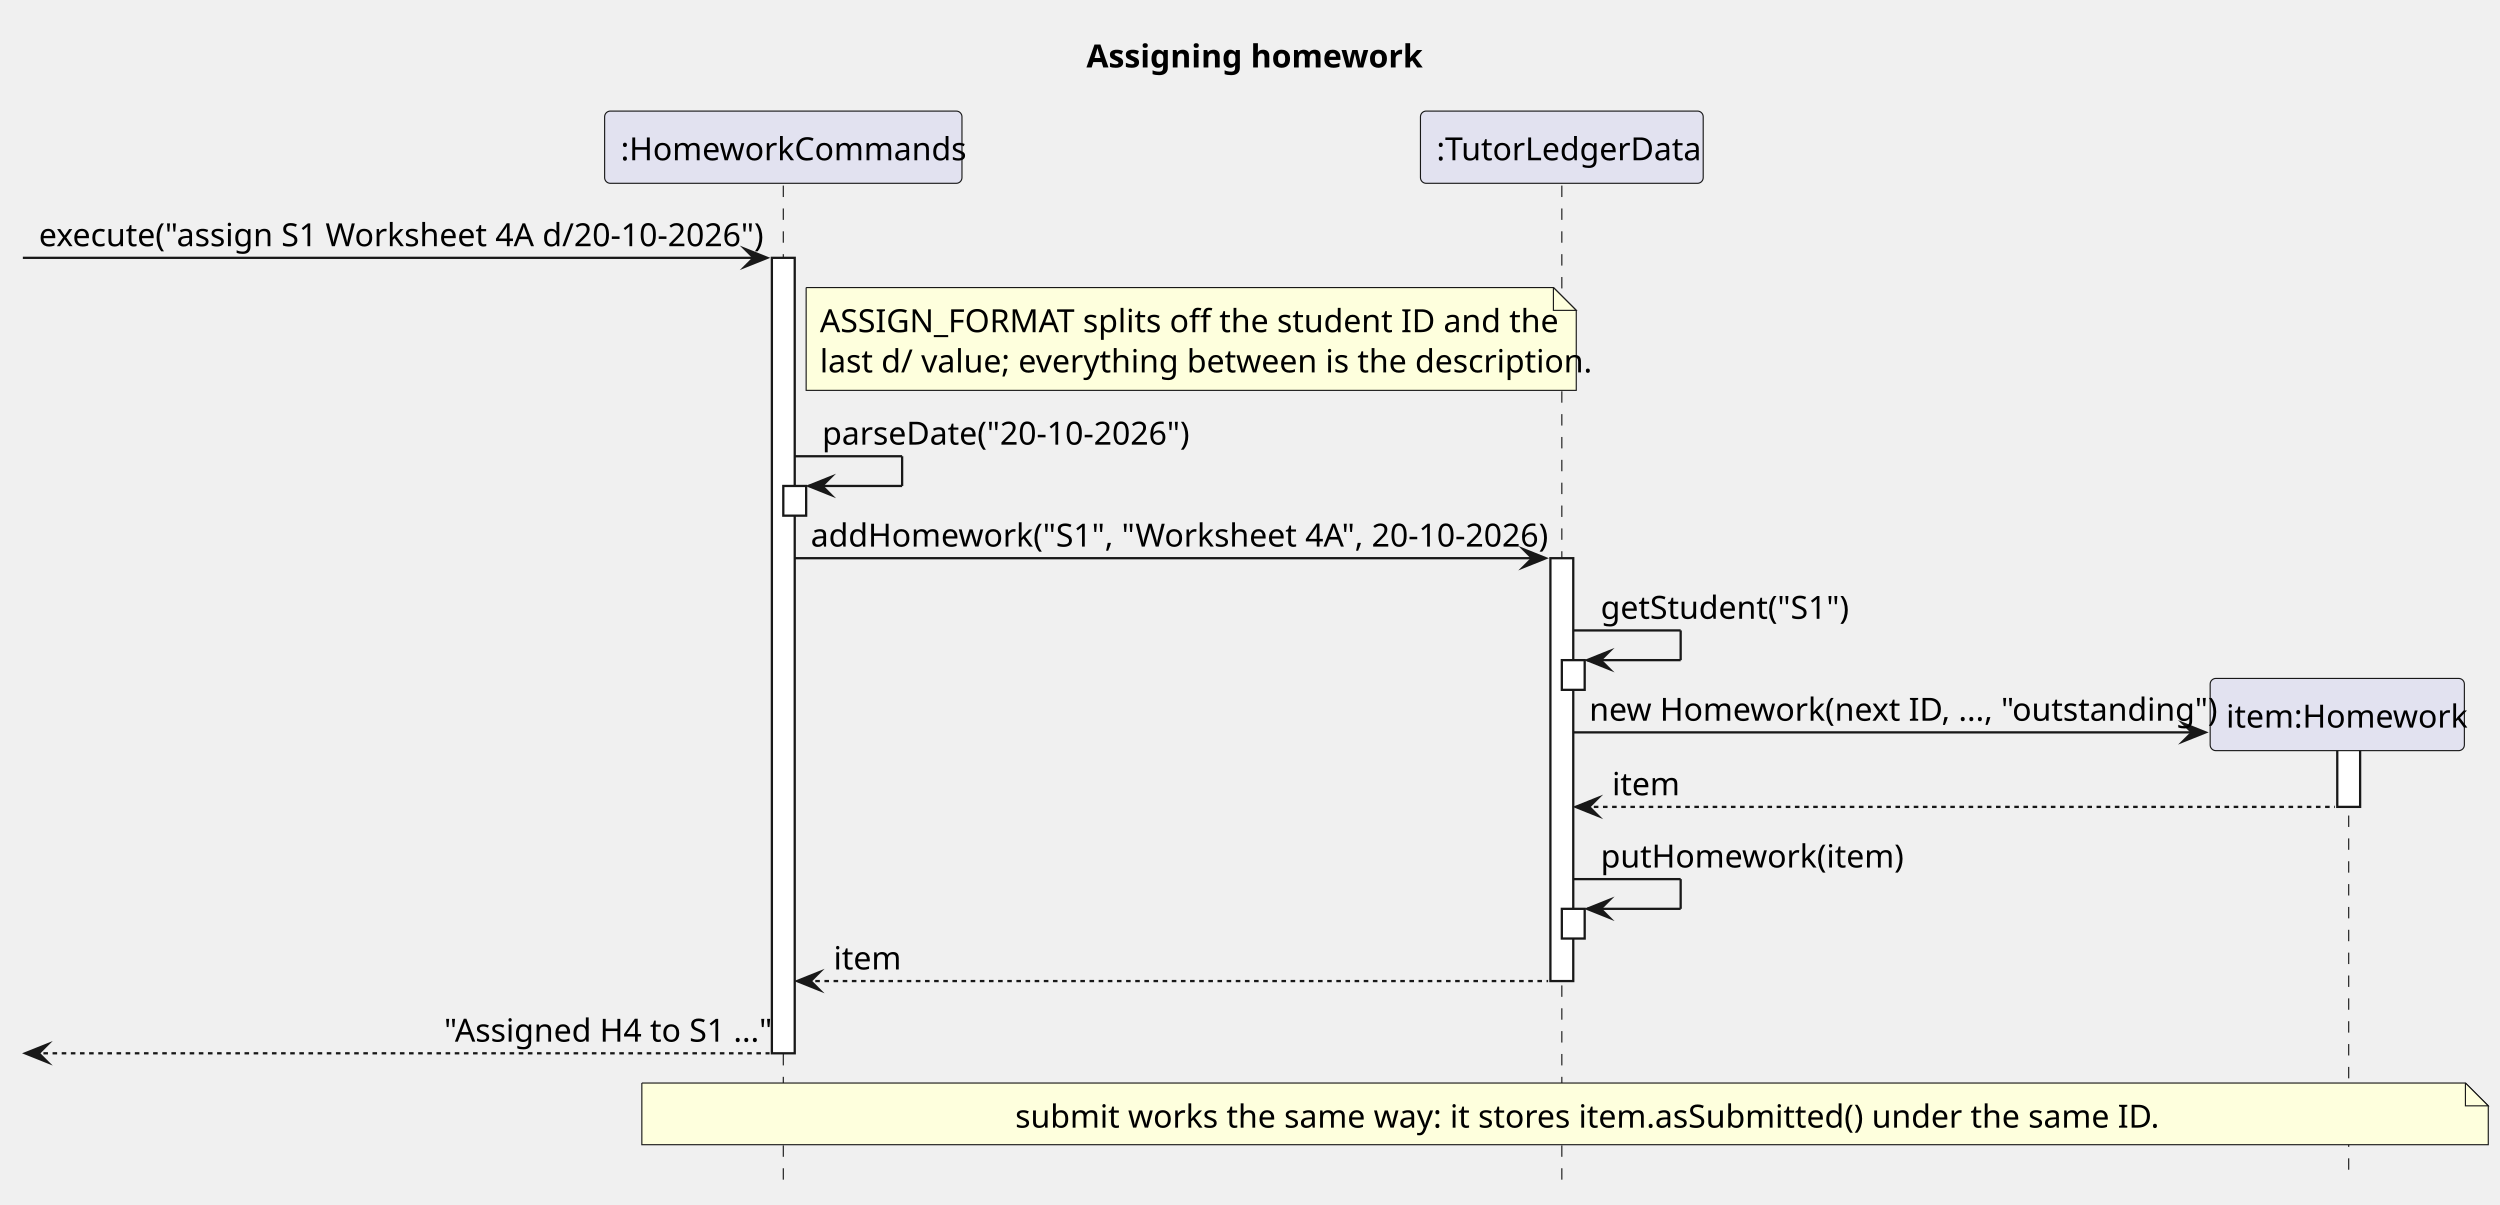
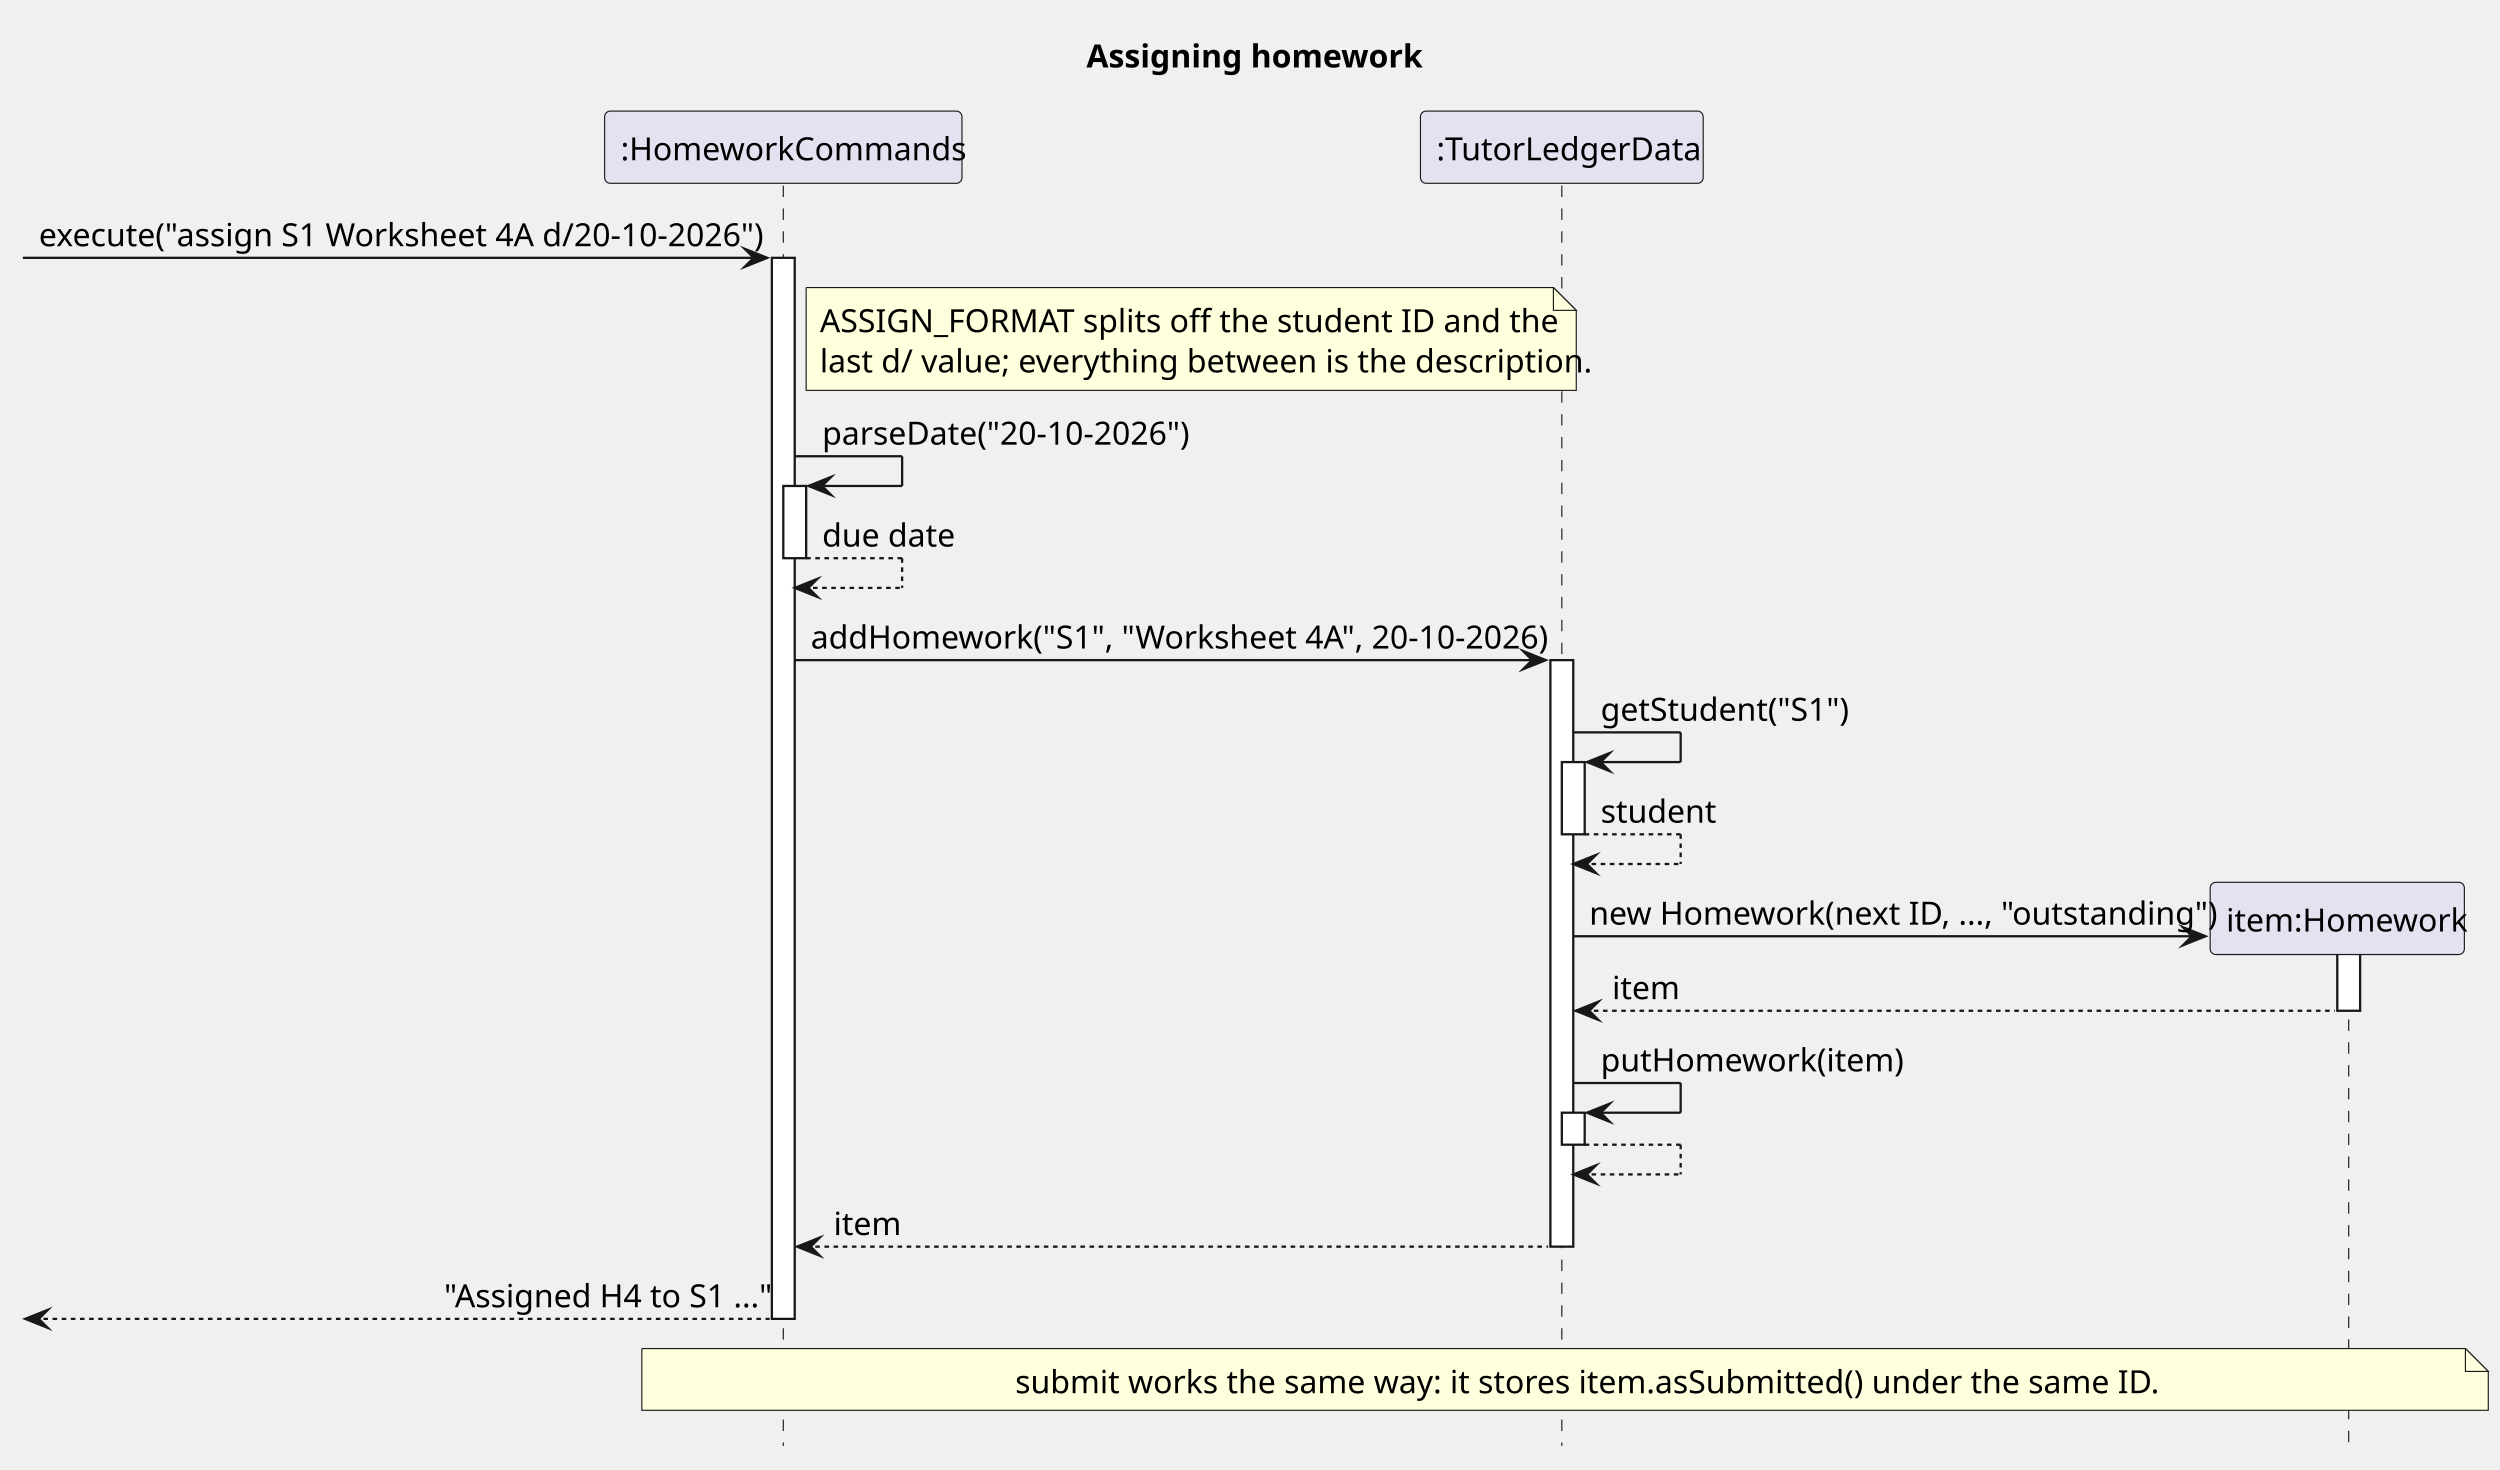
- <svg xmlns="http://www.w3.org/2000/svg" version="1.1" data-diagram-type="SEQUENCE" style="width:1094px;height:527px;background:#FFFFFF;" width="1094px" height="527px" viewBox="0 0 1094 527" zoomAndPan="magnify" preserveAspectRatio="none" contentStyleType="text/css">
+ <svg xmlns="http://www.w3.org/2000/svg" version="1.1" data-diagram-type="SEQUENCE" style="width:1094px;height:643px;background:#FFFFFF;" width="1094px" height="643px" viewBox="0 0 1094 643" zoomAndPan="magnify" preserveAspectRatio="none" contentStyleType="text/css">
  <defs />
  <g font-family="sans-serif" lengthAdjust="spacing">
    <g class="title" data-source-line="5">
      <text x="475.418" y="29.533" fill="#000" font-size="14" textLength="141.572" font-weight="700">Assigning homework</text>
    </g>
    <g class="participant-lifeline" data-qualified-name="Commands" data-entity-uid="part1" id="part1-lifeline" data-source-line="7">
      <g>
-         <rect x="339.272" y="81.219" width="8" height="435.313" fill="#000" fill-opacity="0" />
-         <line x1="342.772" y1="81.219" x2="342.772" y2="516.531" style="stroke:#181818;stroke-width:0.5;stroke-dasharray:5,5;" />
+         <rect x="339.272" y="81.219" width="8" height="551.531" fill="#000" fill-opacity="0" />
+         <line x1="342.772" y1="81.219" x2="342.772" y2="632.75" style="stroke:#181818;stroke-width:0.5;stroke-dasharray:5,5;" />
      </g>
    </g>
    <g>
-       <rect x="337.772" y="112.828" width="10" height="348.094" fill="#FFF" style="stroke:#181818;stroke-width:1;" />
+       <rect x="337.772" y="112.828" width="10" height="464.313" fill="#FFF" style="stroke:#181818;stroke-width:1;" />
    </g>
    <g>
-       <rect x="342.772" y="212.656" width="10" height="13" fill="#FFF" style="stroke:#181818;stroke-width:1;" />
+       <rect x="342.772" y="212.656" width="10" height="31.609" fill="#FFF" style="stroke:#181818;stroke-width:1;" />
    </g>
    <g class="participant-lifeline" data-qualified-name="Data" data-entity-uid="part2" id="part2-lifeline" data-source-line="8">
      <g>
-         <rect x="679.957" y="81.219" width="8" height="435.313" fill="#000" fill-opacity="0" />
-         <line x1="683.457" y1="81.219" x2="683.457" y2="516.531" style="stroke:#181818;stroke-width:0.5;stroke-dasharray:5,5;" />
+         <rect x="679.957" y="81.219" width="8" height="551.531" fill="#000" fill-opacity="0" />
+         <line x1="683.457" y1="81.219" x2="683.457" y2="632.75" style="stroke:#181818;stroke-width:0.5;stroke-dasharray:5,5;" />
      </g>
    </g>
    <g>
-       <rect x="678.457" y="244.266" width="10" height="185.047" fill="#FFF" style="stroke:#181818;stroke-width:1;" />
+       <rect x="678.457" y="288.875" width="10" height="256.656" fill="#FFF" style="stroke:#181818;stroke-width:1;" />
    </g>
    <g>
-       <rect x="683.457" y="288.875" width="10" height="13" fill="#FFF" style="stroke:#181818;stroke-width:1;" />
+       <rect x="683.457" y="333.484" width="10" height="31.609" fill="#FFF" style="stroke:#181818;stroke-width:1;" />
    </g>
    <g>
-       <rect x="683.457" y="397.703" width="10" height="13" fill="#FFF" style="stroke:#181818;stroke-width:1;" />
+       <rect x="683.457" y="486.922" width="10" height="14" fill="#FFF" style="stroke:#181818;stroke-width:1;" />
    </g>
    <g class="participant-lifeline" data-qualified-name="Item" data-entity-uid="part3" id="part3-lifeline" data-source-line="9">
      <g>
-         <rect x="1024.289" y="296.875" width="8" height="219.656" fill="#000" fill-opacity="0" />
-         <line x1="1027.789" y1="296.875" x2="1027.789" y2="516.531" style="stroke:#181818;stroke-width:0.5;stroke-dasharray:5,5;" />
+         <rect x="1024.289" y="386.094" width="8" height="246.656" fill="#000" fill-opacity="0" />
+         <line x1="1027.789" y1="386.094" x2="1027.789" y2="632.75" style="stroke:#181818;stroke-width:0.5;stroke-dasharray:5,5;" />
      </g>
    </g>
    <g>
-       <rect x="1022.789" y="320.484" width="10" height="32.609" fill="#FFF" style="stroke:#181818;stroke-width:1;" />
+       <rect x="1022.789" y="409.703" width="10" height="32.609" fill="#FFF" style="stroke:#181818;stroke-width:1;" />
    </g>
    <g class="participant participant-head" data-qualified-name="Commands" data-entity-uid="part1" id="part1-head" data-source-line="7">
      <rect x="264.586" y="48.609" width="156.372" height="31.609" fill="#E2E2F0" style="stroke:#181818;stroke-width:0.5;" rx="2.5" ry="2.5" />
      <text x="271.586" y="70.143" fill="#000" font-size="14" textLength="142.372">:HomeworkCommands</text>
    </g>
    <g class="participant participant-head" data-qualified-name="Data" data-entity-uid="part2" id="part2-head" data-source-line="8">
      <rect x="621.592" y="48.609" width="123.73" height="31.609" fill="#E2E2F0" style="stroke:#181818;stroke-width:0.5;" rx="2.5" ry="2.5" />
      <text x="628.592" y="70.143" fill="#000" font-size="14" textLength="109.73">:TutorLedgerData</text>
    </g>
    <g class="message" data-entity-1="part1" data-entity-2="part1" id="msg1" data-source-line="11">
      <polygon points="325.772,108.828,335.772,112.828,325.772,116.828,329.772,112.828" fill="#181818" style="stroke:#181818;stroke-width:1;stroke-linejoin:miter;stroke-miterlimit:10;" />
      <line x1="10" y1="112.828" x2="331.772" y2="112.828" style="stroke:#181818;stroke-width:1;" />
      <text x="17" y="107.752" fill="#000" font-size="14" textLength="308.772">execute("assign S1 Worksheet 4A d/20-10-2026")</text>
    </g>
    <path d="M352.772,125.828 L352.772,170.828 L689.772,170.828 L689.772,135.828 L679.772,125.828 L352.772,125.828" style="stroke:#181818;stroke-width:0.5;" fill="#FEFFDD" />
    <path d="M679.772,125.828 L679.772,135.828 L689.772,135.828 L679.772,125.828" style="stroke:#181818;stroke-width:0.5;" fill="#FEFFDD" />
    <text x="358.772" y="145.361" fill="#000" font-size="14" textLength="316.688">ASSIGN_FORMAT splits off the student ID and the</text>
    <text x="358.772" y="162.971" fill="#000" font-size="14" textLength="316.736">last d/ value; everything between is the description.</text>
    <g class="message" data-entity-1="part1" data-entity-2="part1" id="msg2" data-source-line="17">
      <line x1="347.772" y1="199.656" x2="394.772" y2="199.656" style="stroke:#181818;stroke-width:1;" />
      <line x1="394.772" y1="199.656" x2="394.772" y2="212.656" style="stroke:#181818;stroke-width:1;" />
      <line x1="353.772" y1="212.656" x2="394.772" y2="212.656" style="stroke:#181818;stroke-width:1;" />
      <polygon points="363.772,208.656,353.772,212.656,363.772,216.656,359.772,212.656" fill="#181818" style="stroke:#181818;stroke-width:1;stroke-linejoin:miter;stroke-miterlimit:10;" />
      <text x="359.772" y="194.58" fill="#000" font-size="14" textLength="155.47">parseDate("20-10-2026")</text>
    </g>
-     <g class="message" data-entity-1="part1" data-entity-2="part2" id="msg3" data-source-line="21">
-       <polygon points="666.457,240.266,676.457,244.266,666.457,248.266,670.457,244.266" fill="#181818" style="stroke:#181818;stroke-width:1;stroke-linejoin:miter;stroke-miterlimit:10;" />
-       <line x1="347.772" y1="244.266" x2="672.457" y2="244.266" style="stroke:#181818;stroke-width:1;" />
-       <text x="354.772" y="239.189" fill="#000" font-size="14" textLength="311.685">addHomework("S1", "Worksheet 4A", 20-10-2026)</text>
+     <g class="message" data-entity-1="part1" data-entity-2="part1" id="msg3" data-source-line="19">
+       <line x1="352.772" y1="244.266" x2="394.772" y2="244.266" style="stroke:#181818;stroke-width:1;stroke-dasharray:2,2;" />
+       <line x1="394.772" y1="244.266" x2="394.772" y2="257.266" style="stroke:#181818;stroke-width:1;stroke-dasharray:2,2;" />
+       <line x1="347.772" y1="257.266" x2="394.772" y2="257.266" style="stroke:#181818;stroke-width:1;stroke-dasharray:2,2;" />
+       <polygon points="357.772,253.266,347.772,257.266,357.772,261.266,353.772,257.266" fill="#181818" style="stroke:#181818;stroke-width:1;stroke-linejoin:miter;stroke-miterlimit:10;" />
+       <text x="359.772" y="239.189" fill="#000" font-size="14" textLength="54.496">due date</text>
    </g>
-     <g class="message" data-entity-1="part2" data-entity-2="part2" id="msg4" data-source-line="23">
-       <line x1="688.457" y1="275.875" x2="735.457" y2="275.875" style="stroke:#181818;stroke-width:1;" />
-       <line x1="735.457" y1="275.875" x2="735.457" y2="288.875" style="stroke:#181818;stroke-width:1;" />
-       <line x1="694.457" y1="288.875" x2="735.457" y2="288.875" style="stroke:#181818;stroke-width:1;" />
-       <polygon points="704.457,284.875,694.457,288.875,704.457,292.875,700.457,288.875" fill="#181818" style="stroke:#181818;stroke-width:1;stroke-linejoin:miter;stroke-miterlimit:10;" />
-       <text x="700.457" y="270.799" fill="#000" font-size="14" textLength="104.111">getStudent("S1")</text>
+     <g class="message" data-entity-1="part1" data-entity-2="part2" id="msg4" data-source-line="22">
+       <polygon points="666.457,284.875,676.457,288.875,666.457,292.875,670.457,288.875" fill="#181818" style="stroke:#181818;stroke-width:1;stroke-linejoin:miter;stroke-miterlimit:10;" />
+       <line x1="347.772" y1="288.875" x2="672.457" y2="288.875" style="stroke:#181818;stroke-width:1;" />
+       <text x="354.772" y="283.799" fill="#000" font-size="14" textLength="311.685">addHomework("S1", "Worksheet 4A", 20-10-2026)</text>
+     </g>
+     <g class="message" data-entity-1="part2" data-entity-2="part2" id="msg5" data-source-line="24">
+       <line x1="688.457" y1="320.484" x2="735.457" y2="320.484" style="stroke:#181818;stroke-width:1;" />
+       <line x1="735.457" y1="320.484" x2="735.457" y2="333.484" style="stroke:#181818;stroke-width:1;" />
+       <line x1="694.457" y1="333.484" x2="735.457" y2="333.484" style="stroke:#181818;stroke-width:1;" />
+       <polygon points="704.457,329.484,694.457,333.484,704.457,337.484,700.457,333.484" fill="#181818" style="stroke:#181818;stroke-width:1;stroke-linejoin:miter;stroke-miterlimit:10;" />
+       <text x="700.457" y="315.408" fill="#000" font-size="14" textLength="104.111">getStudent("S1")</text>
+     </g>
+     <g class="message" data-entity-1="part2" data-entity-2="part2" id="msg6" data-source-line="26">
+       <line x1="693.457" y1="365.094" x2="735.457" y2="365.094" style="stroke:#181818;stroke-width:1;stroke-dasharray:2,2;" />
+       <line x1="735.457" y1="365.094" x2="735.457" y2="378.094" style="stroke:#181818;stroke-width:1;stroke-dasharray:2,2;" />
+       <line x1="688.457" y1="378.094" x2="735.457" y2="378.094" style="stroke:#181818;stroke-width:1;stroke-dasharray:2,2;" />
+       <polygon points="698.457,374.094,688.457,378.094,698.457,382.094,694.457,378.094" fill="#181818" style="stroke:#181818;stroke-width:1;stroke-linejoin:miter;stroke-miterlimit:10;" />
+       <text x="700.457" y="360.018" fill="#000" font-size="14" textLength="45.924">student</text>
    </g>
    <g class="participant participant-head" data-qualified-name="Item" data-entity-uid="part3" id="part3-head" data-source-line="9">
-       <rect x="967.168" y="296.875" width="111.241" height="31.609" fill="#E2E2F0" style="stroke:#181818;stroke-width:0.5;" rx="2.5" ry="2.5" />
-       <text x="974.168" y="318.408" fill="#000" font-size="14" textLength="97.241">item:Homework</text>
+       <rect x="967.168" y="386.094" width="111.241" height="31.609" fill="#E2E2F0" style="stroke:#181818;stroke-width:0.5;" rx="2.5" ry="2.5" />
+       <text x="974.168" y="407.627" fill="#000" font-size="14" textLength="97.241">item:Homework</text>
    </g>
-     <g class="message" data-entity-1="part2" data-entity-2="part3" id="msg5" data-source-line="27">
-       <polygon points="955.168,316.484,965.168,320.484,955.168,324.484,959.168,320.484" fill="#181818" style="stroke:#181818;stroke-width:1;stroke-linejoin:miter;stroke-miterlimit:10;" />
-       <line x1="688.457" y1="320.484" x2="961.168" y2="320.484" style="stroke:#181818;stroke-width:1;" />
-       <text x="695.457" y="315.408" fill="#000" font-size="14" textLength="259.711">new Homework(next ID, ..., "outstanding")</text>
+     <g class="message" data-entity-1="part2" data-entity-2="part3" id="msg7" data-source-line="29">
+       <polygon points="955.168,405.703,965.168,409.703,955.168,413.703,959.168,409.703" fill="#181818" style="stroke:#181818;stroke-width:1;stroke-linejoin:miter;stroke-miterlimit:10;" />
+       <line x1="688.457" y1="409.703" x2="961.168" y2="409.703" style="stroke:#181818;stroke-width:1;" />
+       <text x="695.457" y="404.627" fill="#000" font-size="14" textLength="259.711">new Homework(next ID, ..., "outstanding")</text>
    </g>
-     <g class="message" data-entity-1="part3" data-entity-2="part2" id="msg6" data-source-line="29">
-       <polygon points="699.457,349.094,689.457,353.094,699.457,357.094,695.457,353.094" fill="#181818" style="stroke:#181818;stroke-width:1;stroke-linejoin:miter;stroke-miterlimit:10;" />
-       <line x1="693.457" y1="353.094" x2="1021.789" y2="353.094" style="stroke:#181818;stroke-width:1;stroke-dasharray:2,2;" />
-       <text x="705.457" y="348.018" fill="#000" font-size="14" textLength="26.448">item</text>
+     <g class="message" data-entity-1="part3" data-entity-2="part2" id="msg8" data-source-line="31">
+       <polygon points="699.457,438.313,689.457,442.313,699.457,446.313,695.457,442.313" fill="#181818" style="stroke:#181818;stroke-width:1;stroke-linejoin:miter;stroke-miterlimit:10;" />
+       <line x1="693.457" y1="442.313" x2="1021.789" y2="442.313" style="stroke:#181818;stroke-width:1;stroke-dasharray:2,2;" />
+       <text x="705.457" y="437.236" fill="#000" font-size="14" textLength="26.448">item</text>
    </g>
-     <g class="message" data-entity-1="part2" data-entity-2="part2" id="msg7" data-source-line="31">
-       <line x1="688.457" y1="384.703" x2="735.457" y2="384.703" style="stroke:#181818;stroke-width:1;" />
-       <line x1="735.457" y1="384.703" x2="735.457" y2="397.703" style="stroke:#181818;stroke-width:1;" />
-       <line x1="694.457" y1="397.703" x2="735.457" y2="397.703" style="stroke:#181818;stroke-width:1;" />
-       <polygon points="704.457,393.703,694.457,397.703,704.457,401.703,700.457,397.703" fill="#181818" style="stroke:#181818;stroke-width:1;stroke-linejoin:miter;stroke-miterlimit:10;" />
-       <text x="700.457" y="379.627" fill="#000" font-size="14" textLength="122.138">putHomework(item)</text>
+     <g class="message" data-entity-1="part2" data-entity-2="part2" id="msg9" data-source-line="33">
+       <line x1="688.457" y1="473.922" x2="735.457" y2="473.922" style="stroke:#181818;stroke-width:1;" />
+       <line x1="735.457" y1="473.922" x2="735.457" y2="486.922" style="stroke:#181818;stroke-width:1;" />
+       <line x1="694.457" y1="486.922" x2="735.457" y2="486.922" style="stroke:#181818;stroke-width:1;" />
+       <polygon points="704.457,482.922,694.457,486.922,704.457,490.922,700.457,486.922" fill="#181818" style="stroke:#181818;stroke-width:1;stroke-linejoin:miter;stroke-miterlimit:10;" />
+       <text x="700.457" y="468.846" fill="#000" font-size="14" textLength="122.138">putHomework(item)</text>
    </g>
-     <g class="message" data-entity-1="part2" data-entity-2="part1" id="msg8" data-source-line="34">
-       <polygon points="358.772,425.313,348.772,429.313,358.772,433.313,354.772,429.313" fill="#181818" style="stroke:#181818;stroke-width:1;stroke-linejoin:miter;stroke-miterlimit:10;" />
-       <line x1="352.772" y1="429.313" x2="677.457" y2="429.313" style="stroke:#181818;stroke-width:1;stroke-dasharray:2,2;" />
-       <text x="364.772" y="424.236" fill="#000" font-size="14" textLength="26.448">item</text>
+     <g class="message" data-entity-1="part2" data-entity-2="part2" id="msg10" data-source-line="35">
+       <line x1="693.457" y1="500.922" x2="735.457" y2="500.922" style="stroke:#181818;stroke-width:1;stroke-dasharray:2,2;" />
+       <line x1="735.457" y1="500.922" x2="735.457" y2="513.922" style="stroke:#181818;stroke-width:1;stroke-dasharray:2,2;" />
+       <line x1="688.457" y1="513.922" x2="735.457" y2="513.922" style="stroke:#181818;stroke-width:1;stroke-dasharray:2,2;" />
+       <polygon points="698.457,509.922,688.457,513.922,698.457,517.922,694.457,513.922" fill="#181818" style="stroke:#181818;stroke-width:1;stroke-linejoin:miter;stroke-miterlimit:10;" />
    </g>
-     <g class="message" data-entity-1="part1" data-entity-2="part1" id="msg9" data-source-line="37">
-       <polygon points="21,456.922,11,460.922,21,464.922,17,460.922" fill="#181818" style="stroke:#181818;stroke-width:1;stroke-linejoin:miter;stroke-miterlimit:10;" />
-       <line x1="15" y1="460.922" x2="336.772" y2="460.922" style="stroke:#181818;stroke-width:1;stroke-dasharray:2,2;" />
-       <text x="194.316" y="455.846" fill="#000" font-size="14" textLength="141.456">"Assigned H4 to S1 ..."</text>
+     <g class="message" data-entity-1="part2" data-entity-2="part1" id="msg11" data-source-line="37">
+       <polygon points="358.772,541.531,348.772,545.531,358.772,549.531,354.772,545.531" fill="#181818" style="stroke:#181818;stroke-width:1;stroke-linejoin:miter;stroke-miterlimit:10;" />
+       <line x1="352.772" y1="545.531" x2="677.457" y2="545.531" style="stroke:#181818;stroke-width:1;stroke-dasharray:2,2;" />
+       <text x="364.772" y="540.455" fill="#000" font-size="14" textLength="26.448">item</text>
    </g>
-     <path d="M280.869,473.922 L280.869,500.922 L1088.869,500.922 L1088.869,483.922 L1078.869,473.922 L280.869,473.922" style="stroke:#181818;stroke-width:0.5;" fill="#FEFFDD" />
-     <path d="M1078.869,473.922 L1078.869,483.922 L1088.869,483.922 L1078.869,473.922" style="stroke:#181818;stroke-width:0.5;" fill="#FEFFDD" />
-     <text x="444.25" y="493.455" fill="#000" font-size="14" textLength="473.061">submit works the same way: it stores item.asSubmitted() under the same ID.</text>
+     <g class="message" data-entity-1="part1" data-entity-2="part1" id="msg12" data-source-line="40">
+       <polygon points="21,573.141,11,577.141,21,581.141,17,577.141" fill="#181818" style="stroke:#181818;stroke-width:1;stroke-linejoin:miter;stroke-miterlimit:10;" />
+       <line x1="15" y1="577.141" x2="336.772" y2="577.141" style="stroke:#181818;stroke-width:1;stroke-dasharray:2,2;" />
+       <text x="194.316" y="572.064" fill="#000" font-size="14" textLength="141.456">"Assigned H4 to S1 ..."</text>
+     </g>
+     <path d="M280.869,590.141 L280.869,617.141 L1088.869,617.141 L1088.869,600.141 L1078.869,590.141 L280.869,590.141" style="stroke:#181818;stroke-width:0.5;" fill="#FEFFDD" />
+     <path d="M1078.869,590.141 L1078.869,600.141 L1088.869,600.141 L1078.869,590.141" style="stroke:#181818;stroke-width:0.5;" fill="#FEFFDD" />
+     <text x="444.25" y="609.674" fill="#000" font-size="14" textLength="473.061">submit works the same way: it stores item.asSubmitted() under the same ID.</text>
  </g>
</svg>
